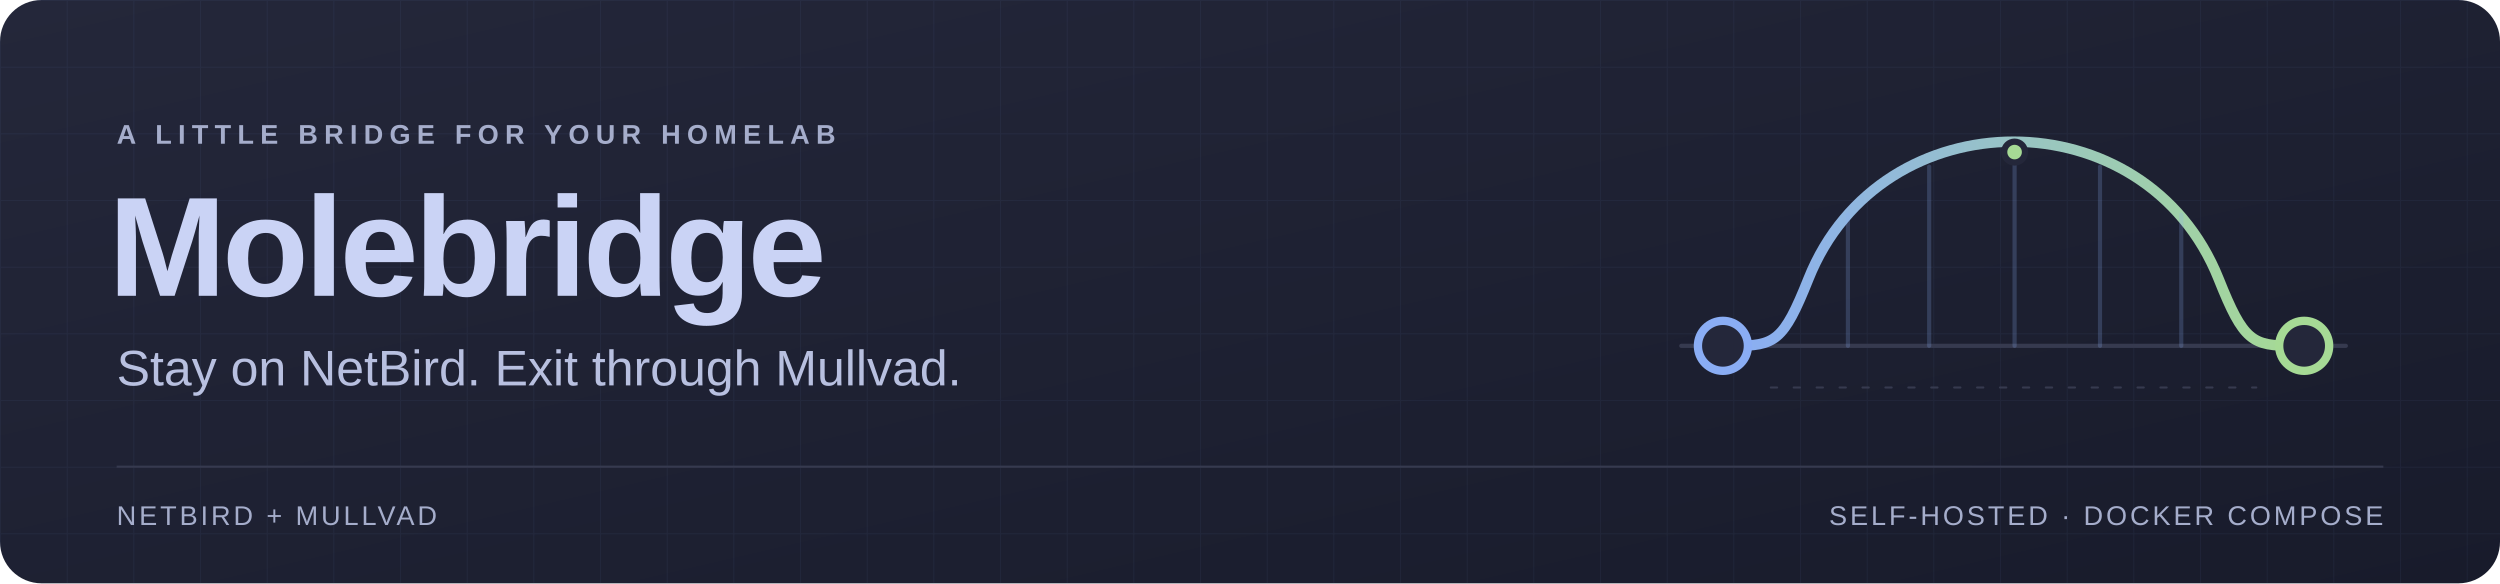
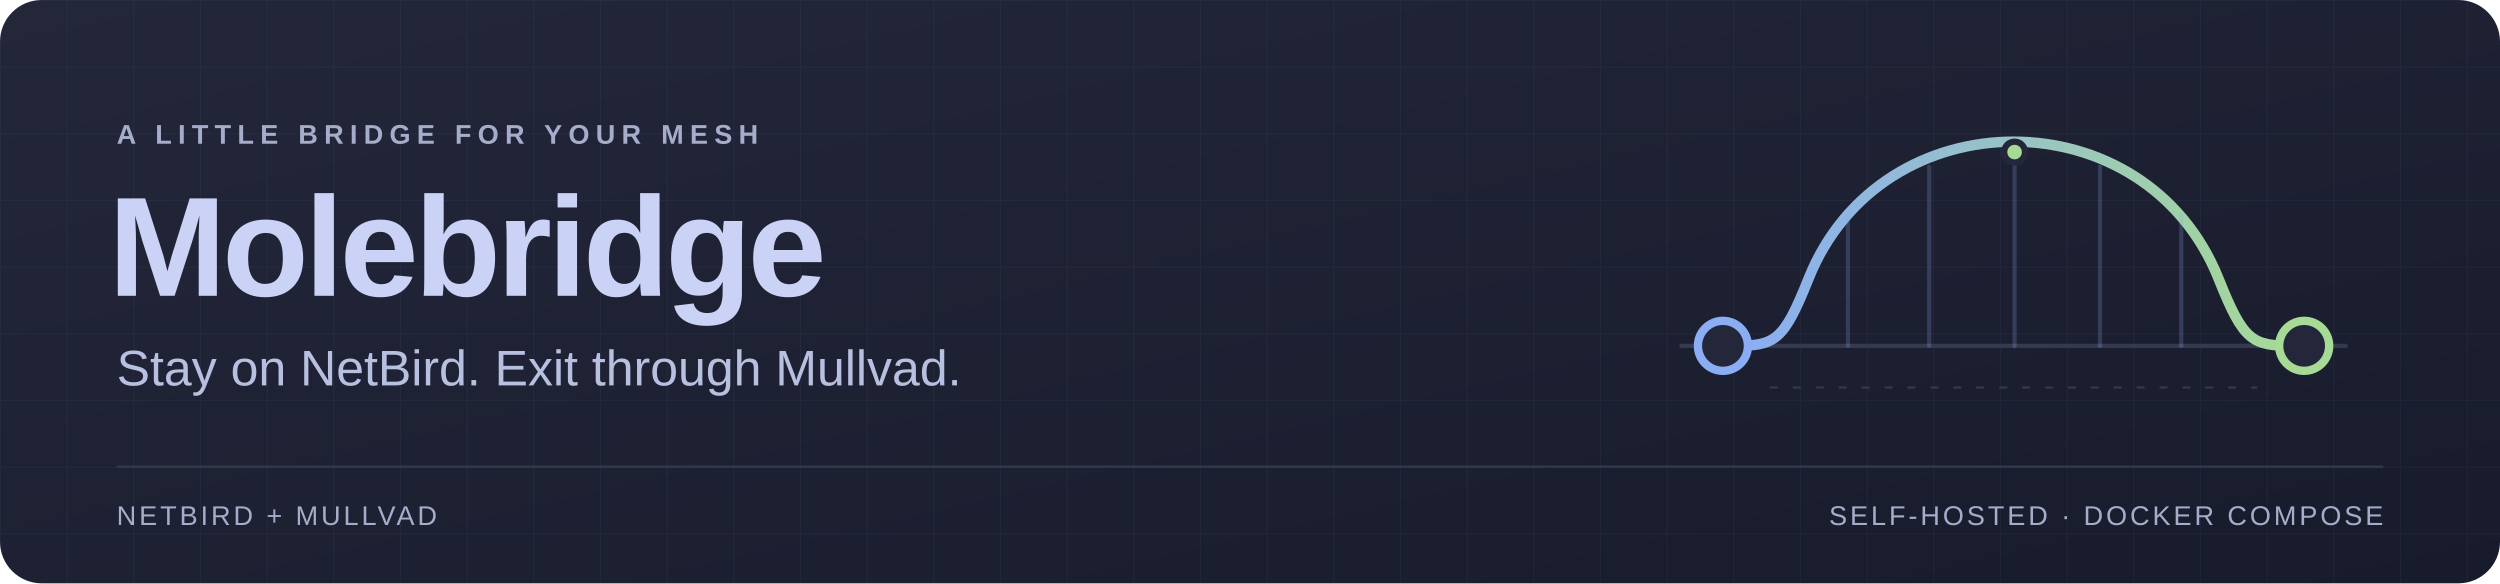
<svg xmlns="http://www.w3.org/2000/svg" width="1200" height="280" viewBox="0 0 1200 280" role="img" aria-labelledby="title description">
  <defs>
    <linearGradient id="background" x2="1" y2="1">
      <stop stop-color="#24273a" />
      <stop offset="1" stop-color="#181b2b" />
    </linearGradient>
    <linearGradient id="bridge">
      <stop stop-color="#8aadf4" />
      <stop offset="1" stop-color="#a6da95" />
    </linearGradient>
    <pattern id="grid" width="32" height="32" patternUnits="userSpaceOnUse">
      <path d="M32 0H0V32" fill="none" stroke="#8aadf4" stroke-opacity=".055" />
    </pattern>
  </defs>
  <rect width="1200" height="280" rx="20" fill="url(#background)" />
  <rect width="1200" height="280" rx="20" fill="url(#grid)" />
  <path d="M56 224H1144" stroke="#363a4f" />
  <g font-family="Arial,Helvetica,sans-serif">
-     <text x="56" y="69" fill="#a5adcb" font-size="13" font-weight="600" letter-spacing="3">A LITTLE BRIDGE FOR YOUR HOMELAB</text>
+     <text x="56" y="69" fill="#a5adcb" font-size="13" font-weight="600" letter-spacing="3">A LITTLE BRIDGE FOR YOUR MESH</text>
    <text x="52" y="142" fill="#cad3f5" font-size="68" font-weight="700" letter-spacing="-2">Molebridge</text>
    <text x="56" y="185" fill="#b8c0e0" font-size="24">Stay on NetBird. Exit through Mullvad.</text>
    <text x="56" y="252" fill="#a5adcb" font-size="13" letter-spacing="1.4">NETBIRD + MULLVAD</text>
    <text x="1144" y="252" text-anchor="end" fill="#a5adcb" font-size="13" letter-spacing="1.4">SELF-HOSTED · DOCKER COMPOSE</text>
  </g>
  <g fill="none" stroke-linecap="round" stroke-linejoin="round">
    <path d="M807 166H1126" stroke="#363a4f" stroke-width="2" />
    <path d="M832 166C852 166 856 164 868 134C903 46 1030 46 1065 134C1077 164 1081 166 1101 166" stroke="url(#bridge)" stroke-width="5" />
    <path d="M887 103V166M926 80V166M967 73V166M1008 80V166M1047 103V166" stroke="#8aadf4" stroke-opacity=".22" stroke-width="2" />
    <path d="M850 186H1083" stroke="#363a4f" stroke-dasharray="3 8" />
    <circle cx="827" cy="166" r="12" fill="#24273a" stroke="#8aadf4" stroke-width="4" />
    <circle cx="1106" cy="166" r="12" fill="#24273a" stroke="#a6da95" stroke-width="4" />
    <circle cx="967" cy="73" r="5" fill="#a6da95" stroke="#24273a" stroke-width="3" />
  </g>
</svg>
